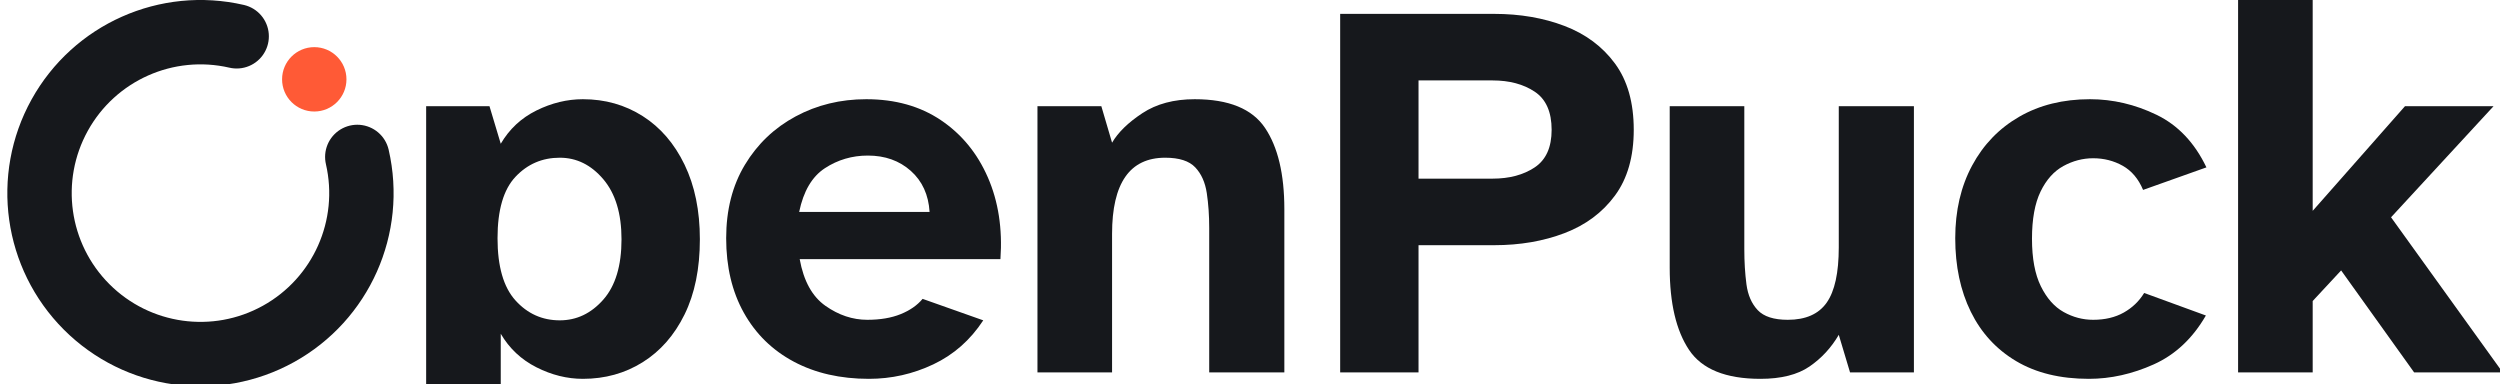
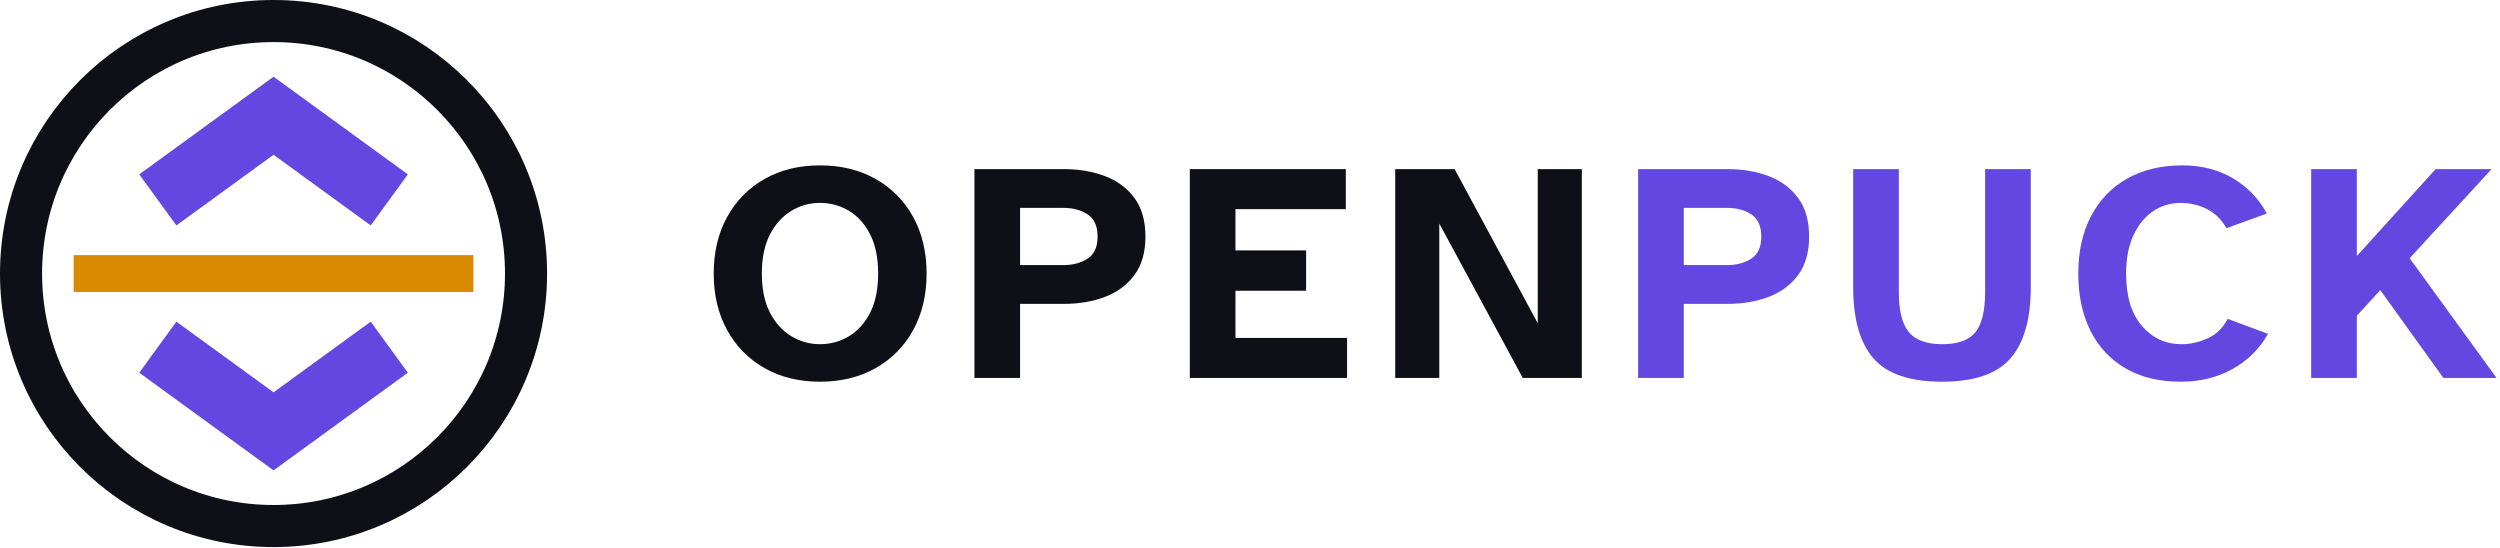
- <svg xmlns="http://www.w3.org/2000/svg" viewBox="0 0 931.6 142.8" width="931.6" height="142.8" role="img" aria-label="OpenPuck">
-   <g transform="translate(0.00 -61.23)">
-     <g transform="translate(-15.26 43.24) scale(0.74967)">
-       <path d="M197.95 102.00 A80 80 0 1 1 138.00 42.05" fill="none" stroke="#16181C" stroke-width="32" stroke-linecap="round" />
-       <circle cx="176.57" cy="63.43" r="16" fill="#FF5A36" />
-     </g>
-     <path d="M158.8 232.4V100.8H182.4L186.6 114.8Q191.4 106.6 199.9 102.4Q208.4 98.2 217.2 98.2Q229.6 98.2 239.5 104.5Q249.4 110.8 255.1 122.6Q260.8 134.4 260.8 150.4Q260.8 166.8 255.1 178.4Q249.4 190.0 239.5 196.2Q229.6 202.4 217.2 202.4Q208.4 202.4 199.9 198.1Q191.4 193.8 186.6 185.6V232.4ZM208.6 180.6Q218.0 180.6 224.8 172.9Q231.6 165.2 231.6 150.4Q231.6 136.0 224.8 128.0Q218.0 120.0 208.6 120.0Q198.8 120.0 192.1 127.1Q185.4 134.2 185.4 150.0Q185.4 165.8 192.1 173.2Q198.8 180.6 208.6 180.6Z" fill="#16181C" />
-     <path d="M323.8 202.4Q307.8 202.4 295.8 196.0Q283.8 189.6 277.2 177.8Q270.6 166.0 270.6 150.0Q270.6 134.2 277.6 122.6Q284.6 111.0 296.5 104.6Q308.4 98.2 322.8 98.2Q339.0 98.2 350.6 106.0Q362.2 113.8 368.1 127.3Q374.0 140.8 372.8 157.8H298.0Q300.2 170.0 307.6 175.2Q315.0 180.4 323.2 180.4Q330.4 180.4 335.6 178.3Q340.8 176.2 343.8 172.6L366.4 180.6Q359.2 191.6 347.8 197.0Q336.4 202.4 323.8 202.4ZM297.8 140.2H346.4Q345.8 130.6 339.4 124.9Q333.0 119.2 323.4 119.2Q314.6 119.2 307.4 123.9Q300.2 128.6 297.8 140.2Z" fill="#16181C" />
-     <path d="M386.6 200.0V100.8H410.4L414.4 114.4Q417.8 108.6 425.7 103.4Q433.6 98.2 445.2 98.2Q464.2 98.2 471.4 108.9Q478.6 119.6 478.6 139.2V200.0H450.6V146.2Q450.6 139.2 449.7 133.2Q448.8 127.2 445.4 123.6Q442 120.0 434.2 120.0Q414.4 120.0 414.4 148.4V200.0Z" fill="#16181C" />
-     <path d="M499.4 200.0V66.4H556.8Q571.2 66.4 583.0 70.9Q594.8 75.4 601.8 84.9Q608.8 94.4 608.8 109.6Q608.8 124.6 601.8 134.1Q594.8 143.6 583.0 148.1Q571.2 152.6 556.8 152.6H528.6V200.0ZM528.6 127.8H556.2Q565.6 127.8 571.9 123.6Q578.2 119.4 578.2 109.6Q578.2 99.6 571.9 95.4Q565.6 91.2 556.2 91.2H528.6Z" fill="#16181C" />
-     <path d="M656.0 202.4Q636.6 202.4 629.4 191.6Q622.2 180.8 622.2 161.0V100.8H650.0V154.0Q650.0 161.2 650.8 167.2Q651.6 173.2 655.0 176.8Q658.4 180.4 666.2 180.4Q676.2 180.4 680.7 174.0Q685.2 167.6 685.2 153.4V100.8H713.2V200.0H689.4L685.2 186.0Q681.0 193.2 674.3 197.8Q667.6 202.4 656.0 202.4Z" fill="#16181C" />
-     <path d="M778.4 202.4Q762.4 202.4 751.3 195.8Q740.2 189.2 734.4 177.4Q728.6 165.6 728.6 150.0Q728.6 134.6 734.9 122.9Q741.2 111.2 752.5 104.7Q763.8 98.2 778.8 98.2Q791.6 98.2 803.6 104.0Q815.6 109.8 822.2 123.6L798.6 132.0Q796.0 125.8 791.0 123.0Q786.0 120.2 780.0 120.2Q774.2 120.2 768.9 123.1Q763.6 126.0 760.4 132.6Q757.2 139.2 757.2 150.2Q757.2 161.2 760.5 167.9Q763.8 174.6 769.0 177.5Q774.2 180.4 780.0 180.4Q786.6 180.4 791.4 177.7Q796.2 175.0 799.0 170.4L822.0 178.8Q814.6 191.6 802.6 197.0Q790.6 202.4 778.4 202.4Z" fill="#16181C" />
-     <path d="M834.0 200.0V58.4H861.8V139.8L896.2 100.8H929.2L891.0 142.2L932.6 200.0H899.6L872.4 162.0L861.8 173.4V200.0Z" fill="#16181C" />
+ <svg xmlns="http://www.w3.org/2000/svg" viewBox="0 0 799.7 175.0" width="799.7" height="175.0" role="img" aria-label="OpenPuck">
+   <g transform="translate(-20.192 -20.192) scale(3.36538)">
+     <circle cx="32" cy="32" r="24" fill="none" stroke="#0F0F17" stroke-width="4" />
+     <polyline points="21,25 32,17 43,25" fill="none" stroke="#6247E0" stroke-width="6" stroke-linejoin="miter" stroke-miterlimit="4" stroke-linecap="butt" />
+     <polyline points="21,39 32,47 43,39" fill="none" stroke="#6247E0" stroke-width="6" stroke-linejoin="miter" stroke-miterlimit="4" stroke-linecap="butt" />
+     <line x1="13" y1="32" x2="51" y2="32" stroke="#D98A00" stroke-width="3.5" stroke-linecap="butt" />
+   </g>
+   <g transform="translate(225.00 120.90)">
+     <path d="M37.3 1.2Q27.2 1.2 19.55 -3.15Q11.9 -7.5 7.6 -15.3Q3.3 -23.1 3.3 -33.4Q3.3 -43.7 7.6 -51.5Q11.9 -59.3 19.55 -63.65Q27.2 -68.0 37.3 -68.0Q47.4 -68.0 55.1 -63.65Q62.8 -59.3 67.1 -51.5Q71.4 -43.7 71.4 -33.4Q71.4 -23.1 67.1 -15.3Q62.8 -7.5 55.1 -3.15Q47.4 1.2 37.3 1.2ZM37.3 -10.8Q42.4 -10.8 46.65 -13.4Q50.9 -16.0 53.4 -21.0Q55.9 -26.0 55.9 -33.4Q55.9 -40.8 53.4 -45.8Q50.9 -50.8 46.65 -53.4Q42.4 -56.0 37.3 -56.0Q32.3 -56.0 28.05 -53.4Q23.8 -50.8 21.25 -45.8Q18.7 -40.8 18.7 -33.4Q18.7 -26.0 21.25 -21.0Q23.8 -16.0 28.05 -13.4Q32.3 -10.8 37.3 -10.8Z" fill="#0F0F17" />
+     <path d="M86.7 0.0V-66.8H115.4Q122.6 -66.8 128.5 -64.55Q134.4 -62.3 137.9 -57.55Q141.4 -52.8 141.4 -45.2Q141.4 -37.7 137.9 -32.95Q134.4 -28.2 128.5 -25.95Q122.6 -23.7 115.4 -23.7H101.3V0.0ZM101.3 -36.1H115.1Q119.8 -36.1 122.95 -38.2Q126.1 -40.3 126.1 -45.2Q126.1 -50.2 122.95 -52.3Q119.8 -54.4 115.1 -54.4H101.3Z" fill="#0F0F17" />
+     <path d="M155.6 0.0V-66.8H205.5V-54.0H170.2V-40.8H192.8V-27.9H170.2V-12.8H205.9V0.0Z" fill="#0F0F17" />
+     <path d="M221.3 0.0V-66.8H240.3L266.9 -17.5V-66.8H281.0V0.0H262.1L235.4 -49.4V0.0Z" fill="#0F0F17" />
+     <path d="M299.0 0.0V-66.8H327.7Q334.9 -66.8 340.8 -64.55Q346.7 -62.3 350.2 -57.55Q353.7 -52.8 353.7 -45.2Q353.7 -37.7 350.2 -32.95Q346.7 -28.2 340.8 -25.95Q334.9 -23.7 327.7 -23.7H313.6V0.0ZM313.6 -36.1H327.4Q332.1 -36.1 335.25 -38.2Q338.4 -40.3 338.4 -45.2Q338.4 -50.2 335.25 -52.3Q332.1 -54.4 327.4 -54.4H313.6Z" fill="#6247E0" />
+     <path d="M396.2 1.2Q380.8 1.2 374.3 -6.25Q367.8 -13.7 367.8 -29.0V-66.8H382.4V-27.4Q382.4 -18.5 385.6 -14.65Q388.8 -10.8 396.3 -10.8Q403.8 -10.8 406.9 -14.65Q410.0 -18.5 410.0 -27.4V-66.8H424.6V-29.0Q424.6 -13.7 418.1 -6.25Q411.6 1.2 396.2 1.2Z" fill="#6247E0" />
+     <path d="M472.6 1.2Q462.3 1.2 454.95 -3.05Q447.6 -7.3 443.7 -15.1Q439.8 -22.9 439.8 -33.4Q439.8 -43.9 443.85 -51.7Q447.9 -59.5 455.4 -63.75Q462.9 -68.0 473.1 -68.0Q482.3 -68.0 489.3 -63.85Q496.3 -59.7 500.1 -52.6L487.2 -47.9Q484.9 -52.0 481.0 -54.0Q477.1 -56.0 472.6 -56.0Q467.7 -56.0 463.75 -53.35Q459.8 -50.7 457.45 -45.65Q455.1 -40.6 455.1 -33.4Q455.1 -22.5 460.15 -16.65Q465.2 -10.8 472.8 -10.8Q477.0 -10.8 481.15 -12.65Q485.3 -14.5 487.6 -18.9L500.5 -14.1Q496.5 -7.0 489.2 -2.9Q481.9 1.2 472.6 1.2Z" fill="#6247E0" />
+     <path d="M514.3 0.0V-66.8H528.9V-39.0L554.1 -66.8H572.0L545.8 -38.3L573.6 0.0H556.6L536.4 -28.1L528.9 -19.9V0.0Z" fill="#6247E0" />
  </g>
</svg>
